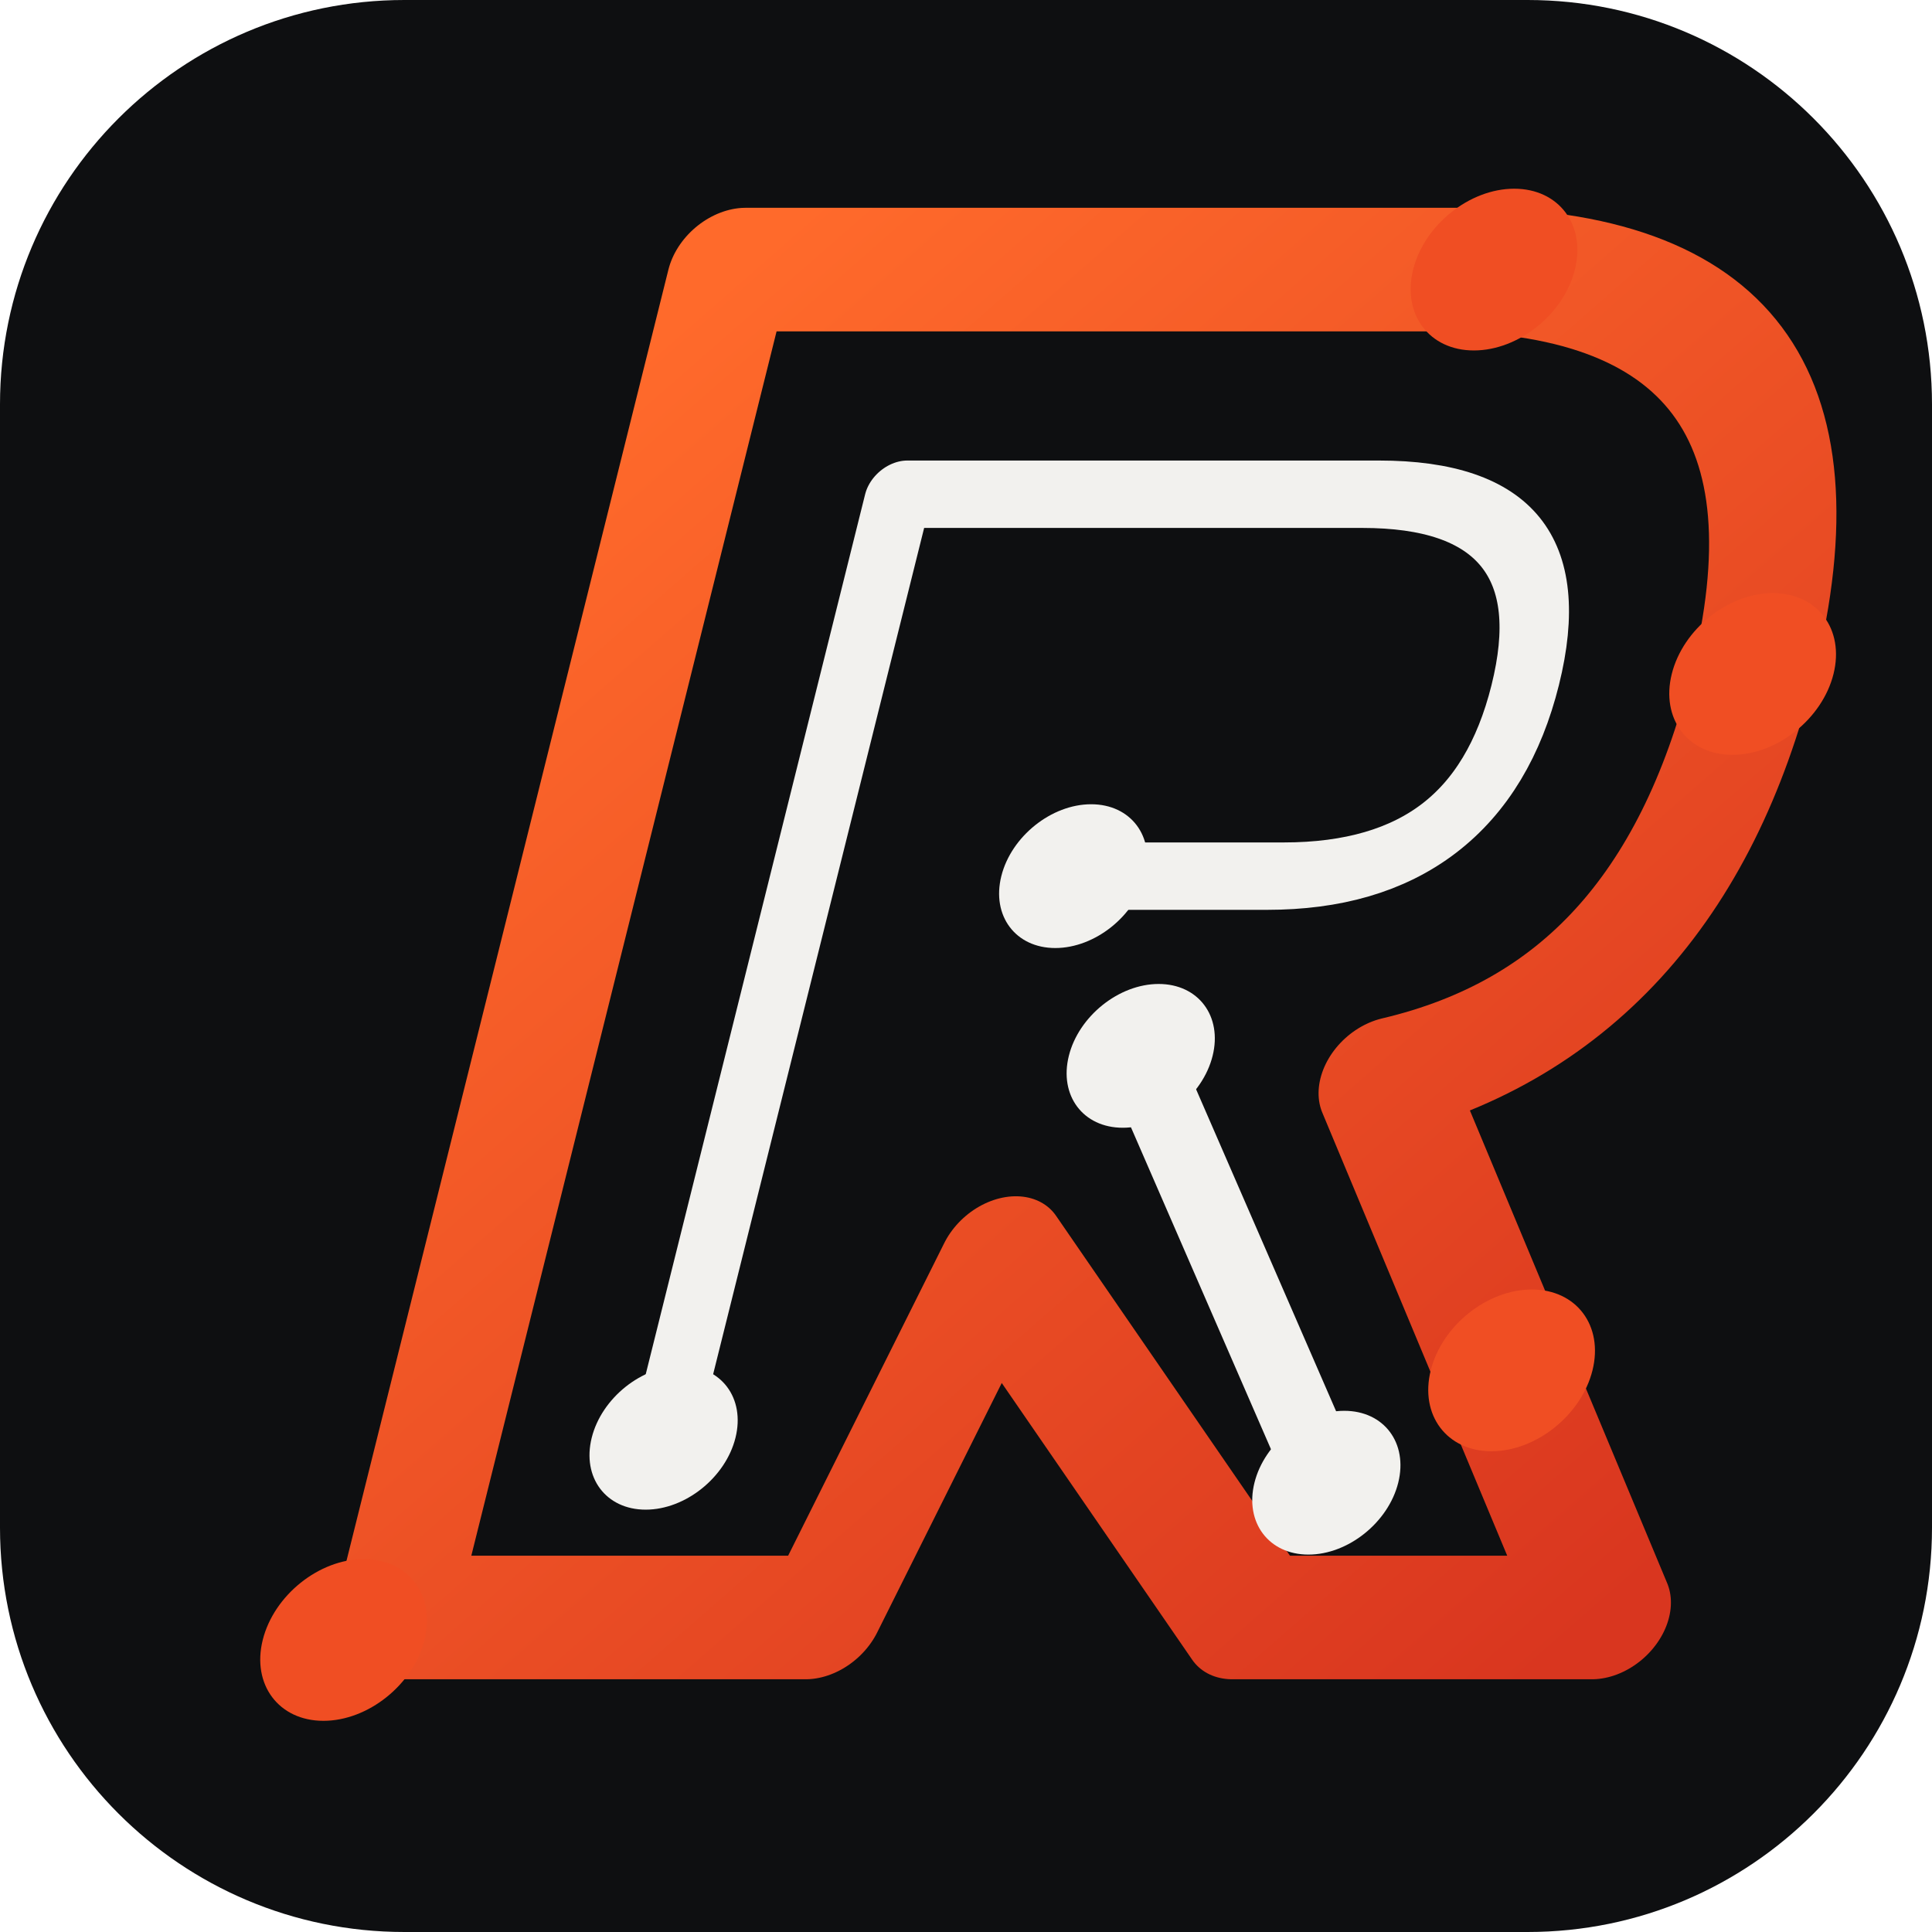
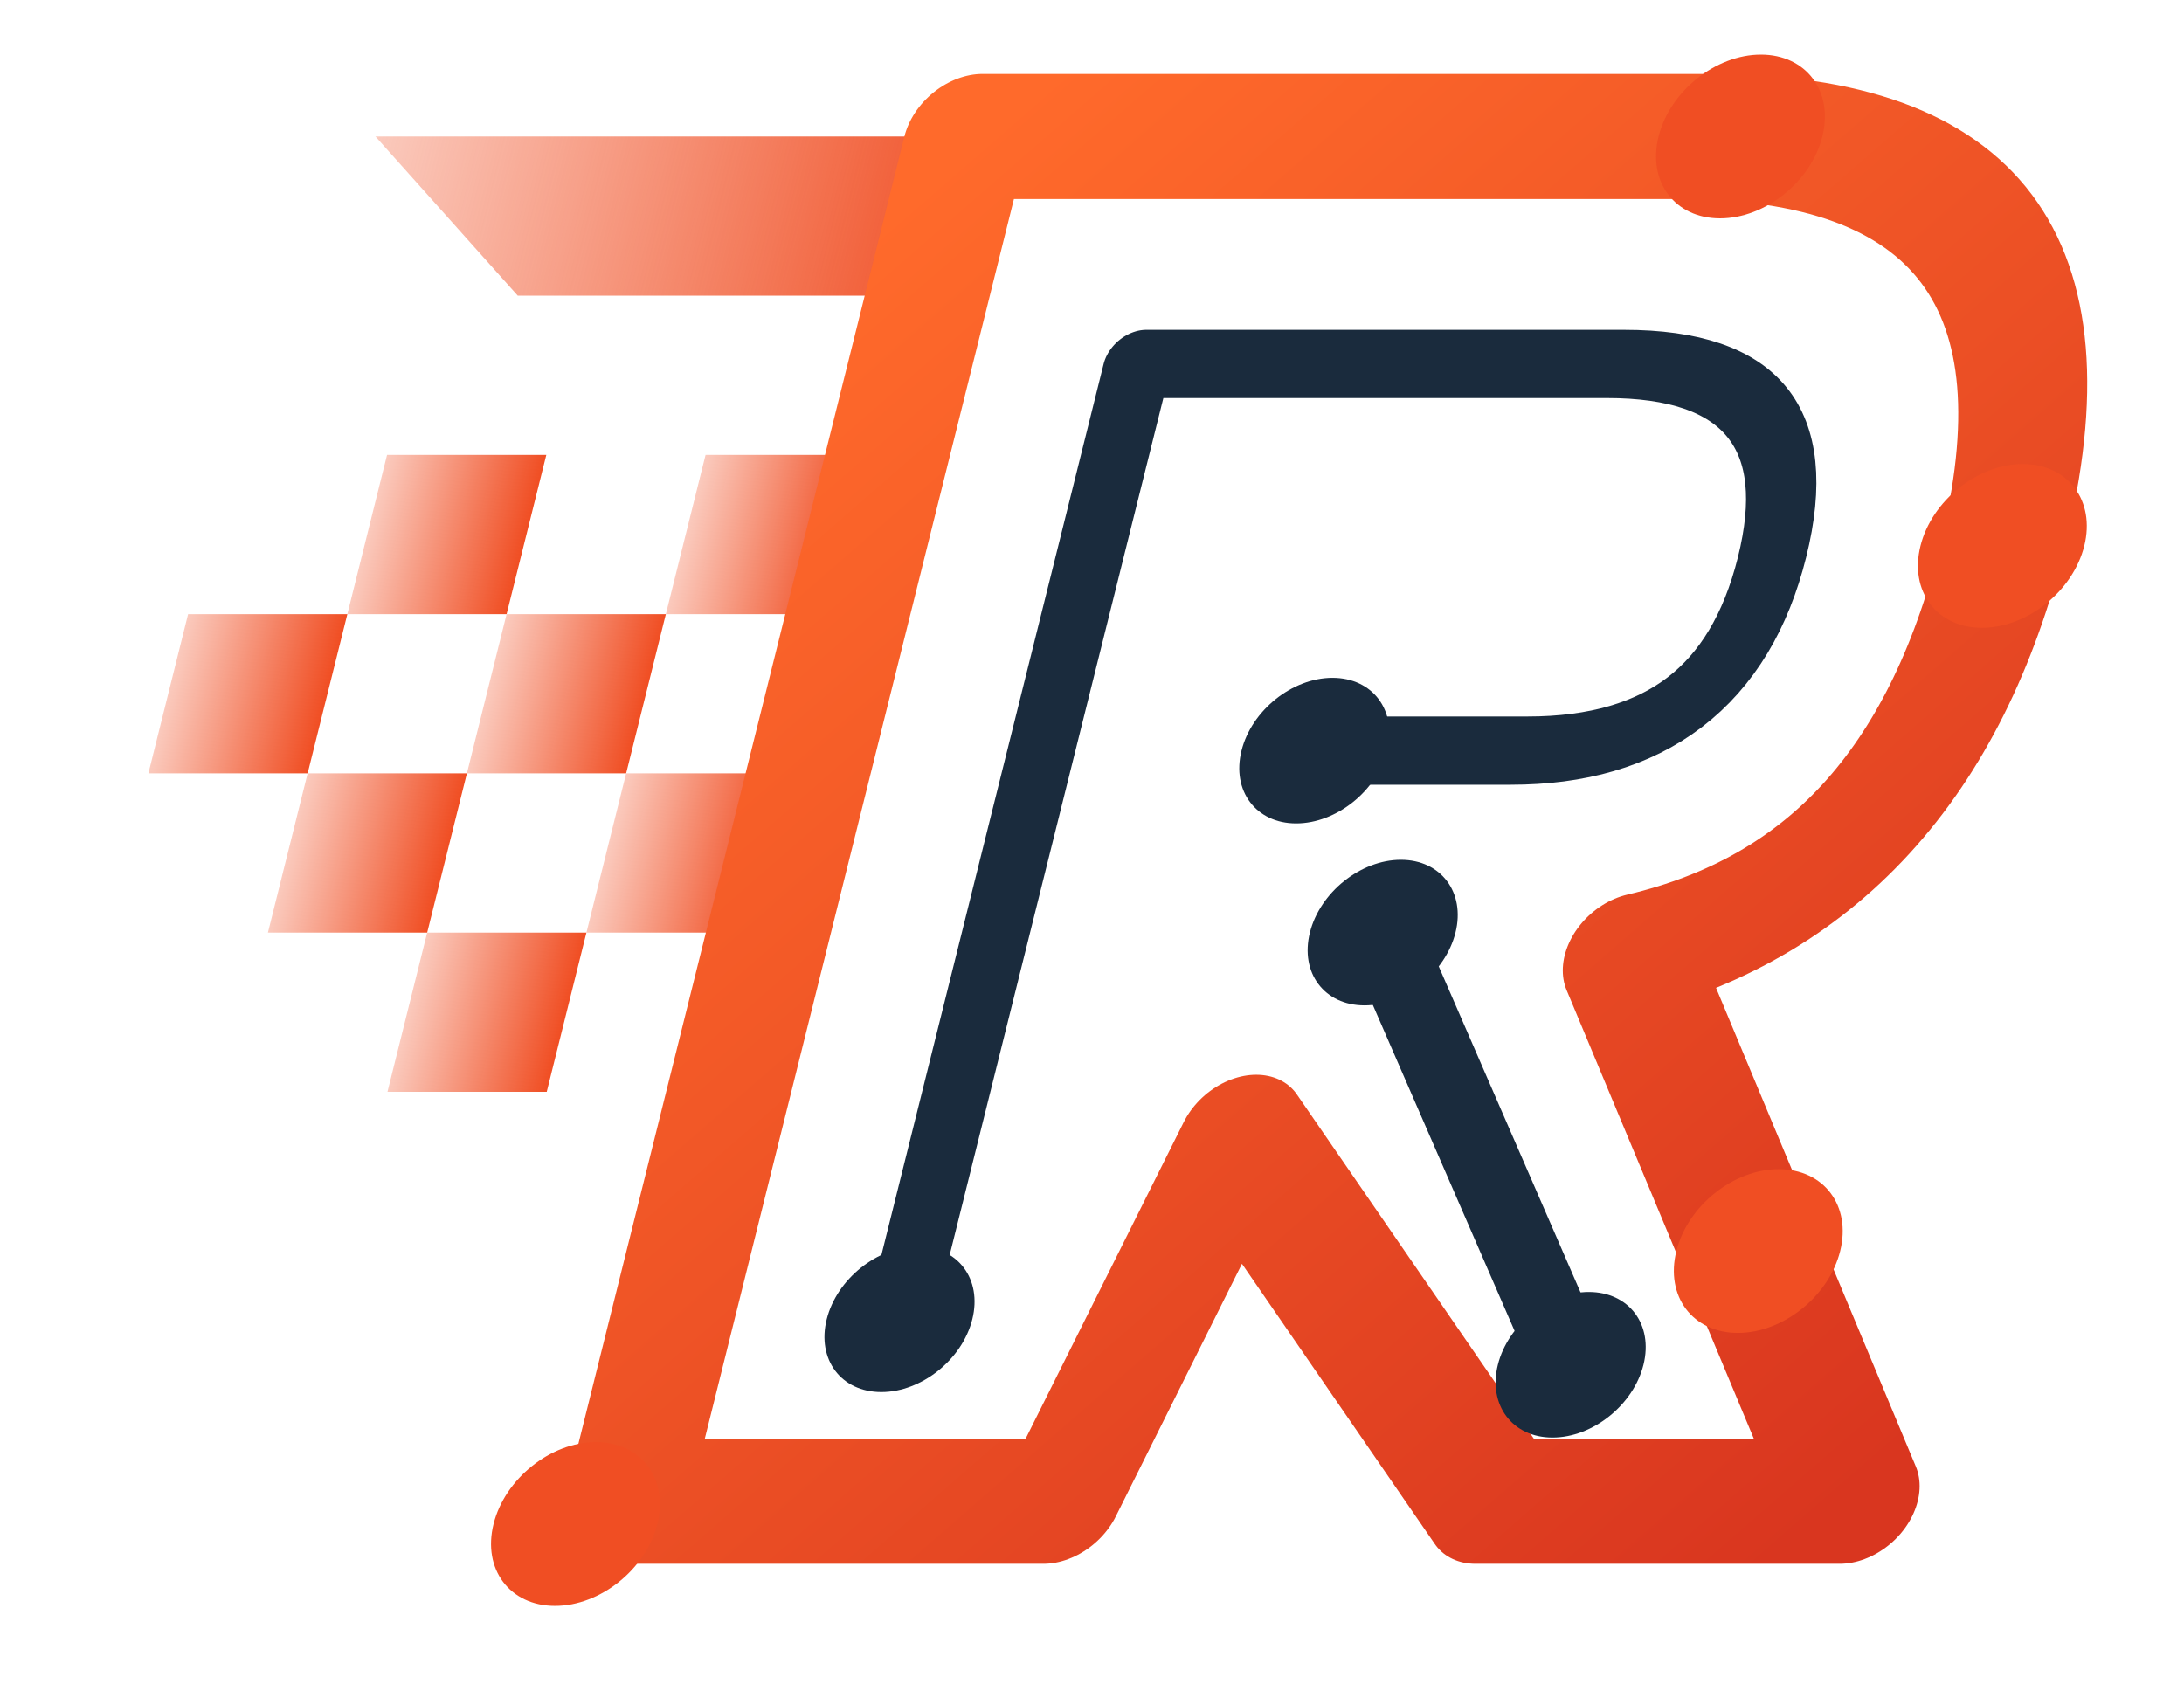
- <svg xmlns="http://www.w3.org/2000/svg" viewBox="10 -6 86 86">
-   <rect x="10" y="-6" width="86" height="86" rx="18" fill="#0e0f11" />
+ <svg xmlns="http://www.w3.org/2000/svg" viewBox="0 0 96 74" role="img" aria-label="Racehouse">
  <defs>
    <linearGradient id="rh-o" x1="0" y1="0" x2="1" y2="1">
      <stop offset="0" stop-color="#ff6a2b" />
      <stop offset="1" stop-color="#d9361f" />
    </linearGradient>
    <linearGradient id="rh-flag" x1="1" y1="0" x2="0" y2="0">
      <stop offset="0" stop-color="#f04e23" />
      <stop offset="1" stop-color="#f04e23" stop-opacity=".3" />
    </linearGradient>
  </defs>
  <g transform="skewX(-14) translate(14 0)">
+     <path d="M4 6 H32 L28 13 H12 Z" fill="url(#rh-flag)" />
+     <g fill="url(#rh-flag)">
+       <rect x="22" y="20" width="7" height="7" />
+       <rect x="8" y="20" width="7" height="7" />
+       <rect x="15" y="27" width="7" height="7" />
+       <rect x="1" y="27" width="7" height="7" />
+       <rect x="22" y="34" width="7" height="7" />
+       <rect x="8" y="34" width="7" height="7" />
+       <rect x="15" y="41" width="7" height="7" />
+     </g>
    <path d="M30 66 V6 H62 Q80 6 80 24 Q80 39 68 42 L84 66 H68 L53 50 L49 66 Z" fill="none" stroke="url(#rh-o)" stroke-width="5.5" stroke-linejoin="round" />
-     <g fill="none" stroke="#f2f1ee" stroke-width="3" stroke-linecap="round" stroke-linejoin="round">
+     <g fill="none" stroke="#1a2b3d" stroke-width="3" stroke-linecap="round" stroke-linejoin="round">
      <path d="M40 58 V16 H61 Q70 16 70 24.5 Q70 33 61 33 H52" />
      <path d="M57 41 L70 60" />
    </g>
-     <g fill="#f2f1ee">
+     <g fill="#1a2b3d">
      <circle cx="40" cy="58" r="3.2" />
      <circle cx="52" cy="33" r="3.2" />
      <circle cx="57" cy="41" r="3.2" />
      <circle cx="70" cy="60" r="3.2" />
    </g>
    <g fill="#f04e23">
      <circle cx="64" cy="6" r="3.6" />
      <circle cx="80" cy="24" r="3.6" />
      <circle cx="77" cy="55" r="3.6" />
      <circle cx="28" cy="67" r="3.6" />
    </g>
  </g>
</svg>
